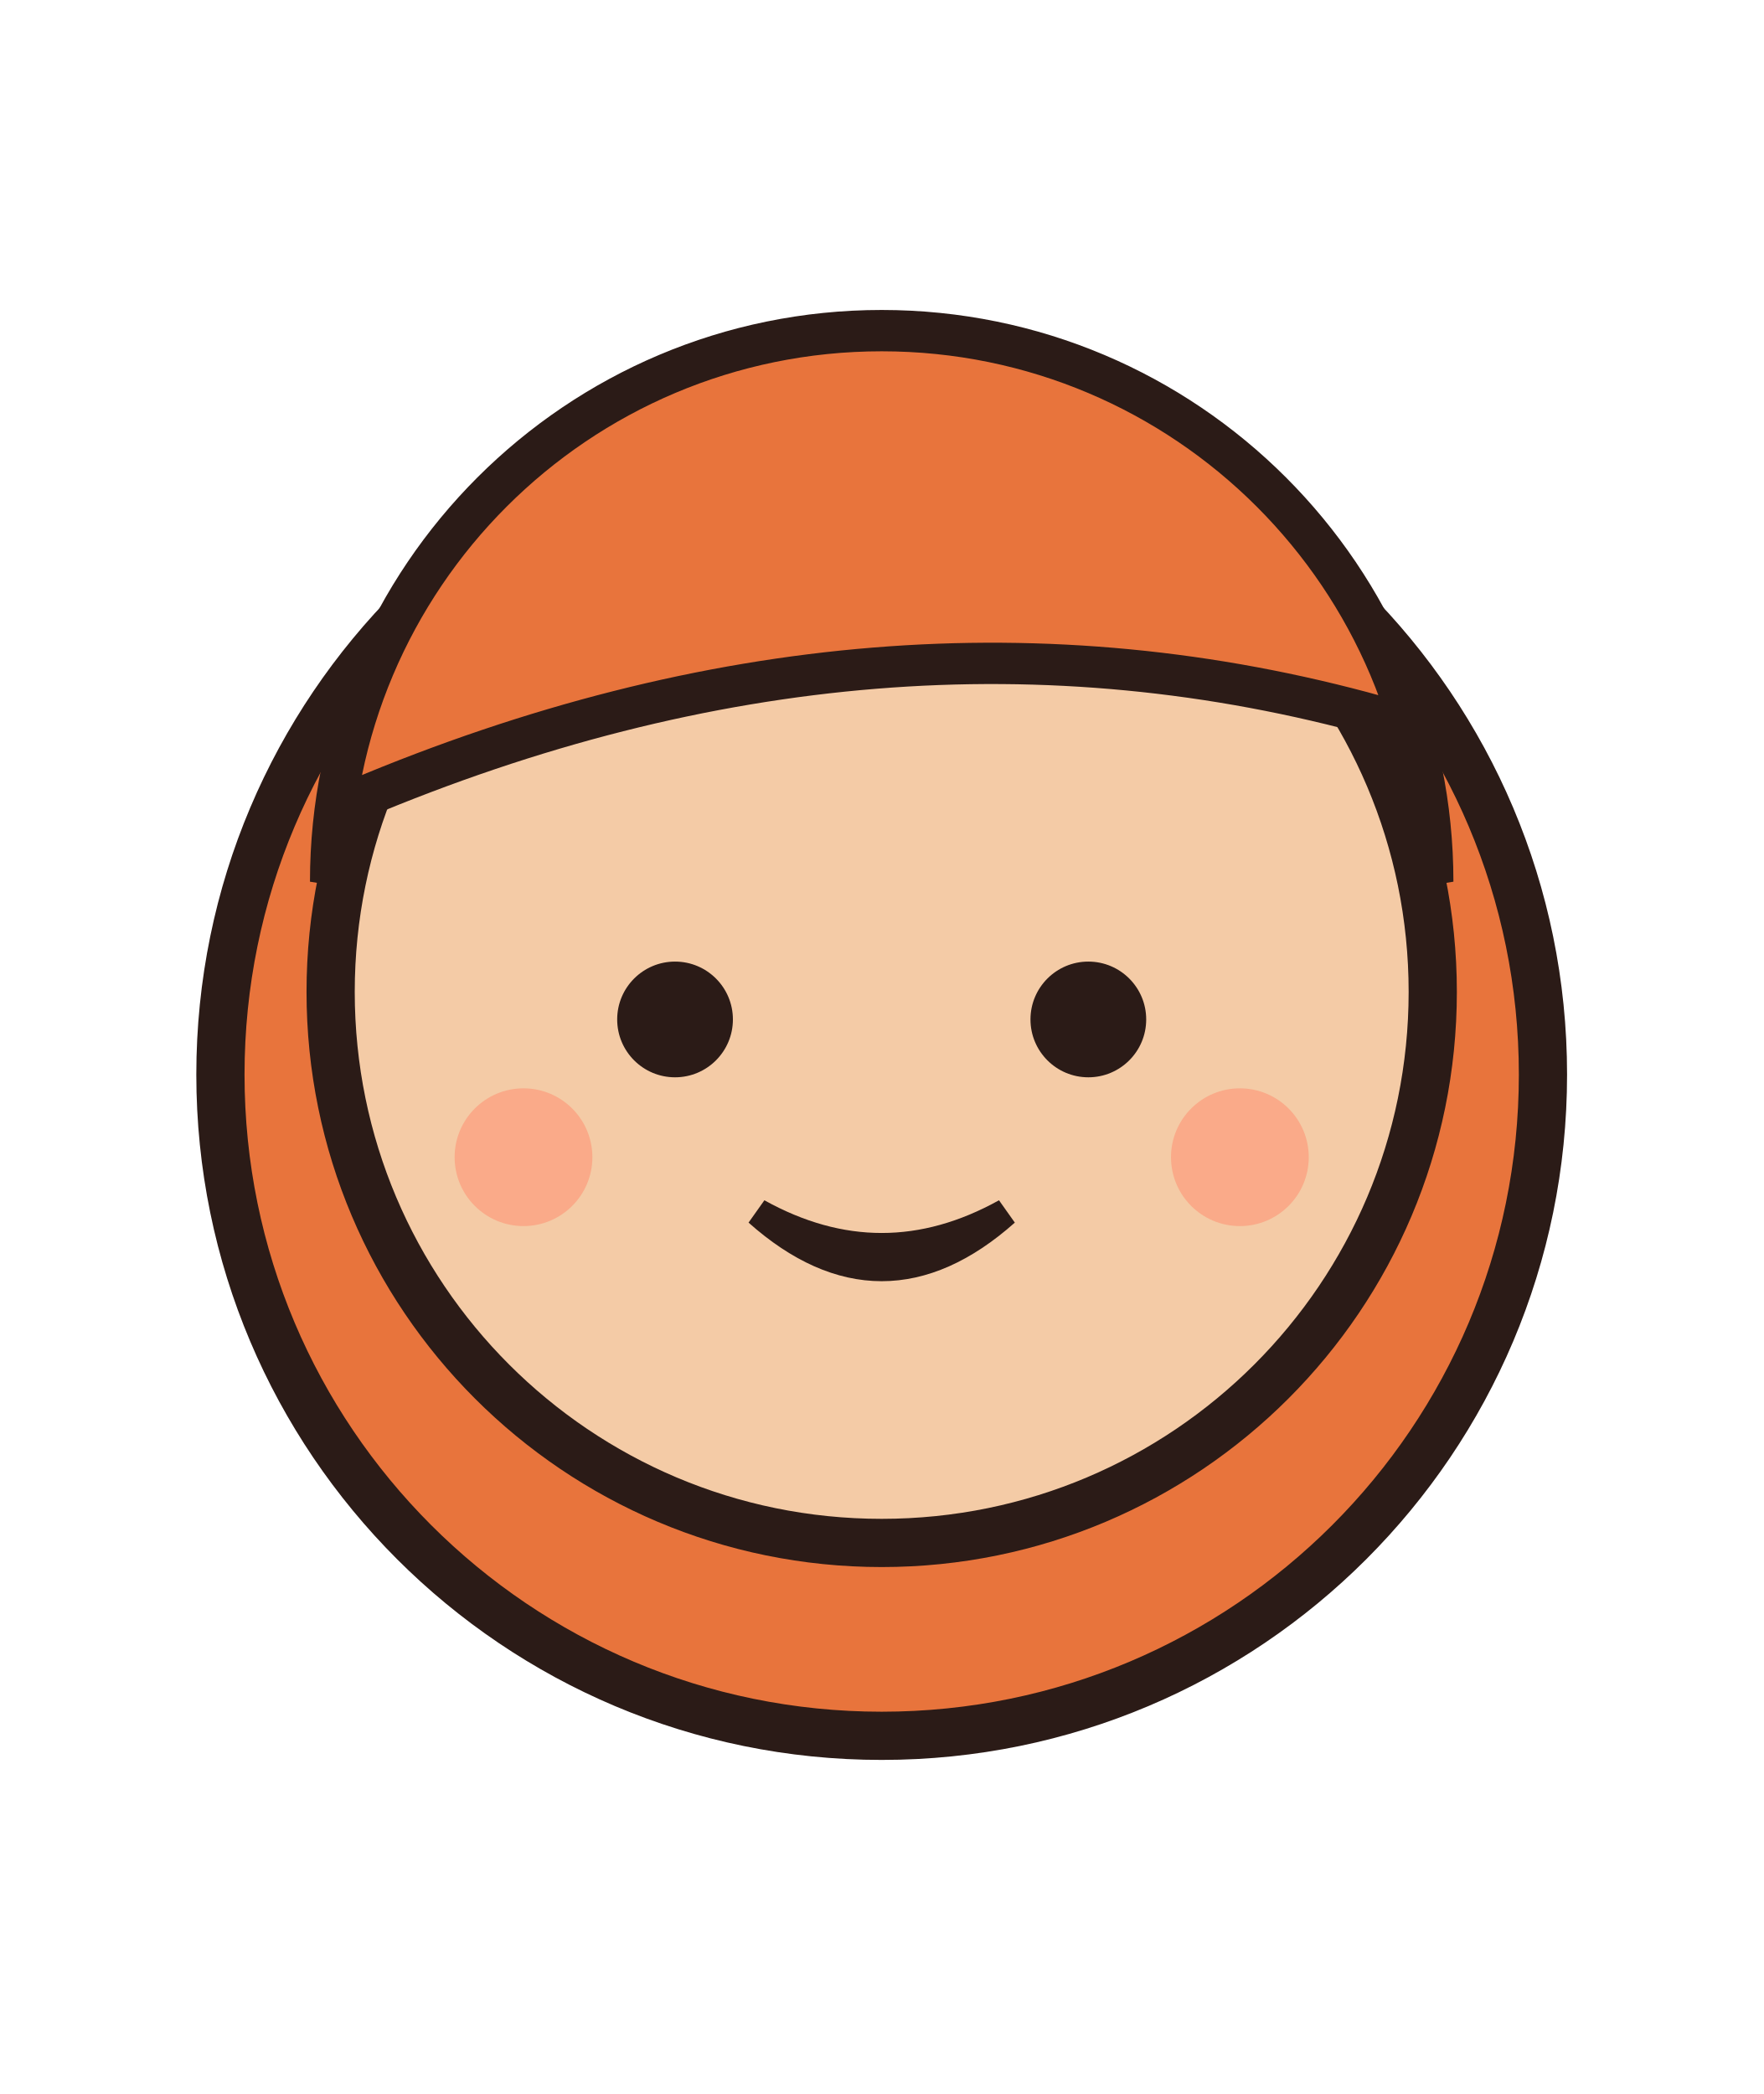
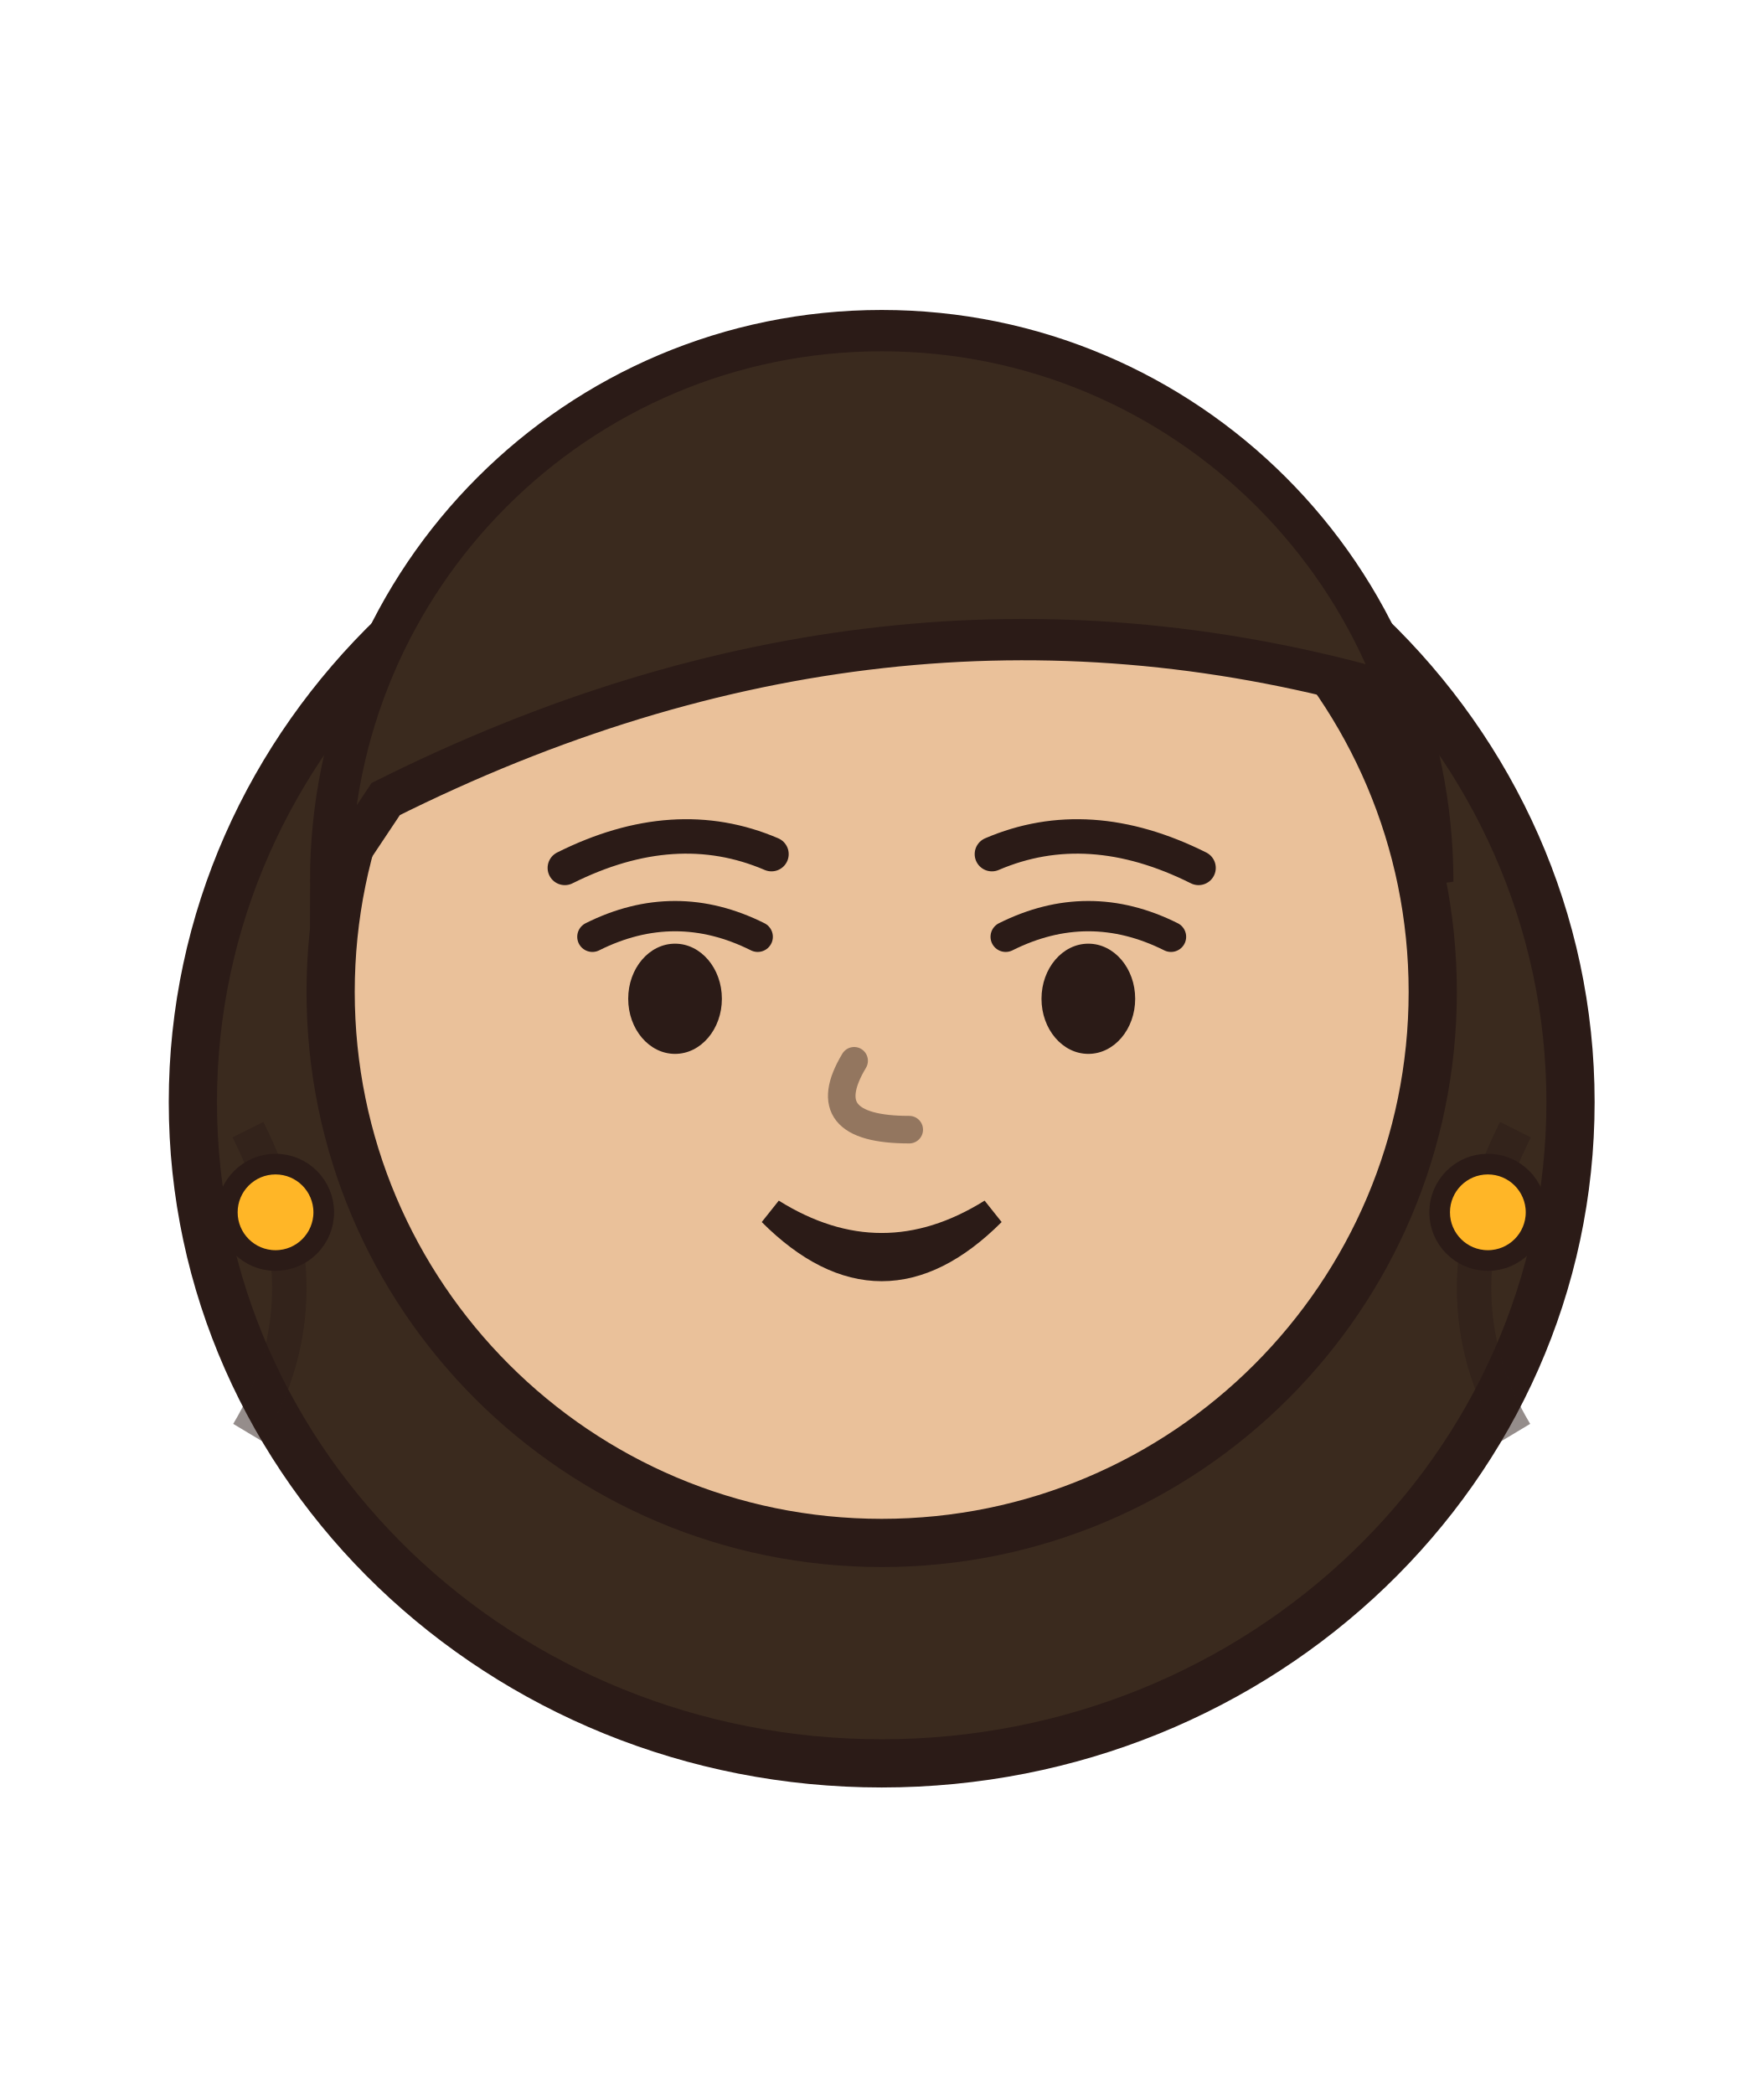
<svg xmlns="http://www.w3.org/2000/svg" viewBox="-64 -68 128 152">
-   <ellipse cx="0" cy="10" rx="48" ry="48" fill="#E8743C" stroke="#2B1B17" stroke-width="3.5" />
-   <circle cx="0" cy="4" r="40" fill="#F4CBA6" stroke="#2B1B17" stroke-width="3.5" />
-   <path d="M -40 -4 A 40 40 0 0 1 40 -4 L 36 -16 Q 0 -26 -38 -10 Z" fill="#E8743C" stroke="#2B1B17" stroke-width="3" />
-   <circle cx="-15" cy="6" r="4.2" fill="#2B1B17" />
-   <circle cx="15" cy="6" r="4.2" fill="#2B1B17" />
-   <circle cx="-26" cy="16" r="5" fill="#FF8A6B" opacity="0.5" />
-   <circle cx="26" cy="16" r="5" fill="#FF8A6B" opacity="0.5" />
-   <path d="M -9 20 Q 0 25 9 20 Q 0 28 -9 20 Z" fill="#E63946" stroke="#2B1B17" stroke-width="2" />
+   <ellipse cx="0" cy="12" rx="50" ry="48" fill="#3A2A1E" stroke="#2B1B17" stroke-width="3.5" />
+   <circle cx="0" cy="4" r="40" fill="#EAC19A" stroke="#2B1B17" stroke-width="3.5" />
+   <path d="M -40 -4 A 40 40 0 0 1 40 -4 L 36 -18 Q 0 -28 -36 -10 Z" fill="#3A2A1E" stroke="#2B1B17" stroke-width="3" />
+   <path d="M -46 14 Q -40 26 -46 36" stroke="#2B1B17" stroke-width="2.5" fill="none" opacity="0.5" />
+   <path d="M 46 14 Q 40 26 46 36" stroke="#2B1B17" stroke-width="2.5" fill="none" opacity="0.5" />
+   <circle cx="-44" cy="20" r="3.5" fill="#FFB627" stroke="#2B1B17" stroke-width="1.5" />
+   <circle cx="44" cy="20" r="3.5" fill="#FFB627" stroke="#2B1B17" stroke-width="1.5" />
+   <path d="M -23 -5 Q -15 -9 -8 -6" stroke="#2B1B17" stroke-width="2.5" fill="none" stroke-linecap="round" />
+   <path d="M 23 -5 Q 15 -9 8 -6" stroke="#2B1B17" stroke-width="2.5" fill="none" stroke-linecap="round" />
+   <path d="M -21 0 Q -15 -3 -9 0" stroke="#2B1B17" stroke-width="2.2" fill="none" stroke-linecap="round" />
+   <path d="M 21 0 Q 15 -3 9 0" stroke="#2B1B17" stroke-width="2.2" fill="none" stroke-linecap="round" />
+   <ellipse cx="-15" cy="4.5" rx="3.4" ry="4" fill="#2B1B17" />
+   <ellipse cx="15" cy="4.5" rx="3.4" ry="4" fill="#2B1B17" />
+   <path d="M -2 9 Q -5 14 2 14" stroke="#2B1B17" stroke-width="2" fill="none" stroke-linecap="round" opacity="0.45" />
+   <path d="M -8 20 Q 0 25 8 20 Q 0 28 -8 20 Z" fill="#C0392B" stroke="#2B1B17" stroke-width="2" />
</svg>
